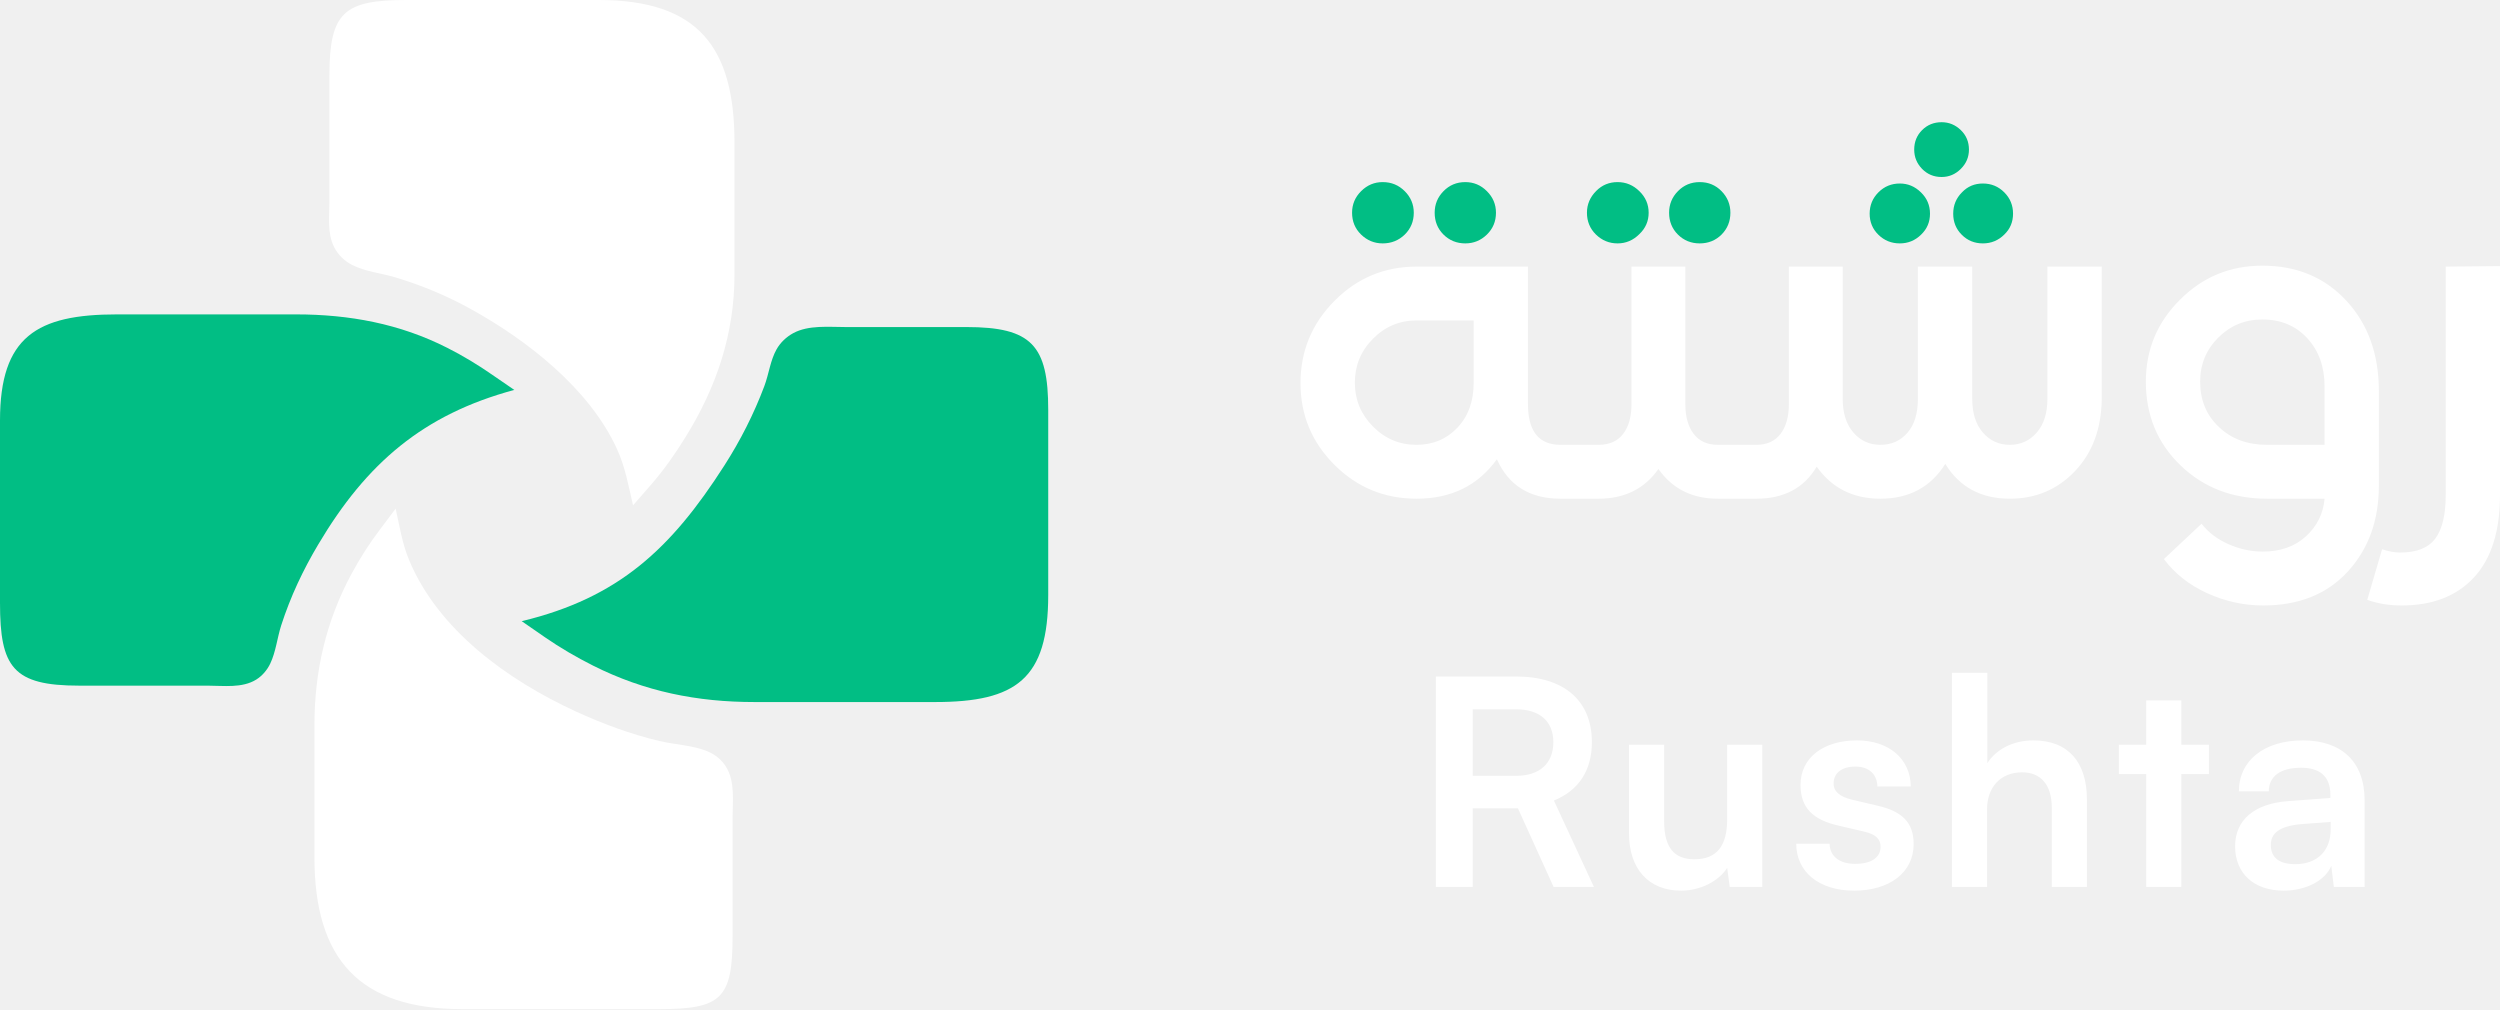
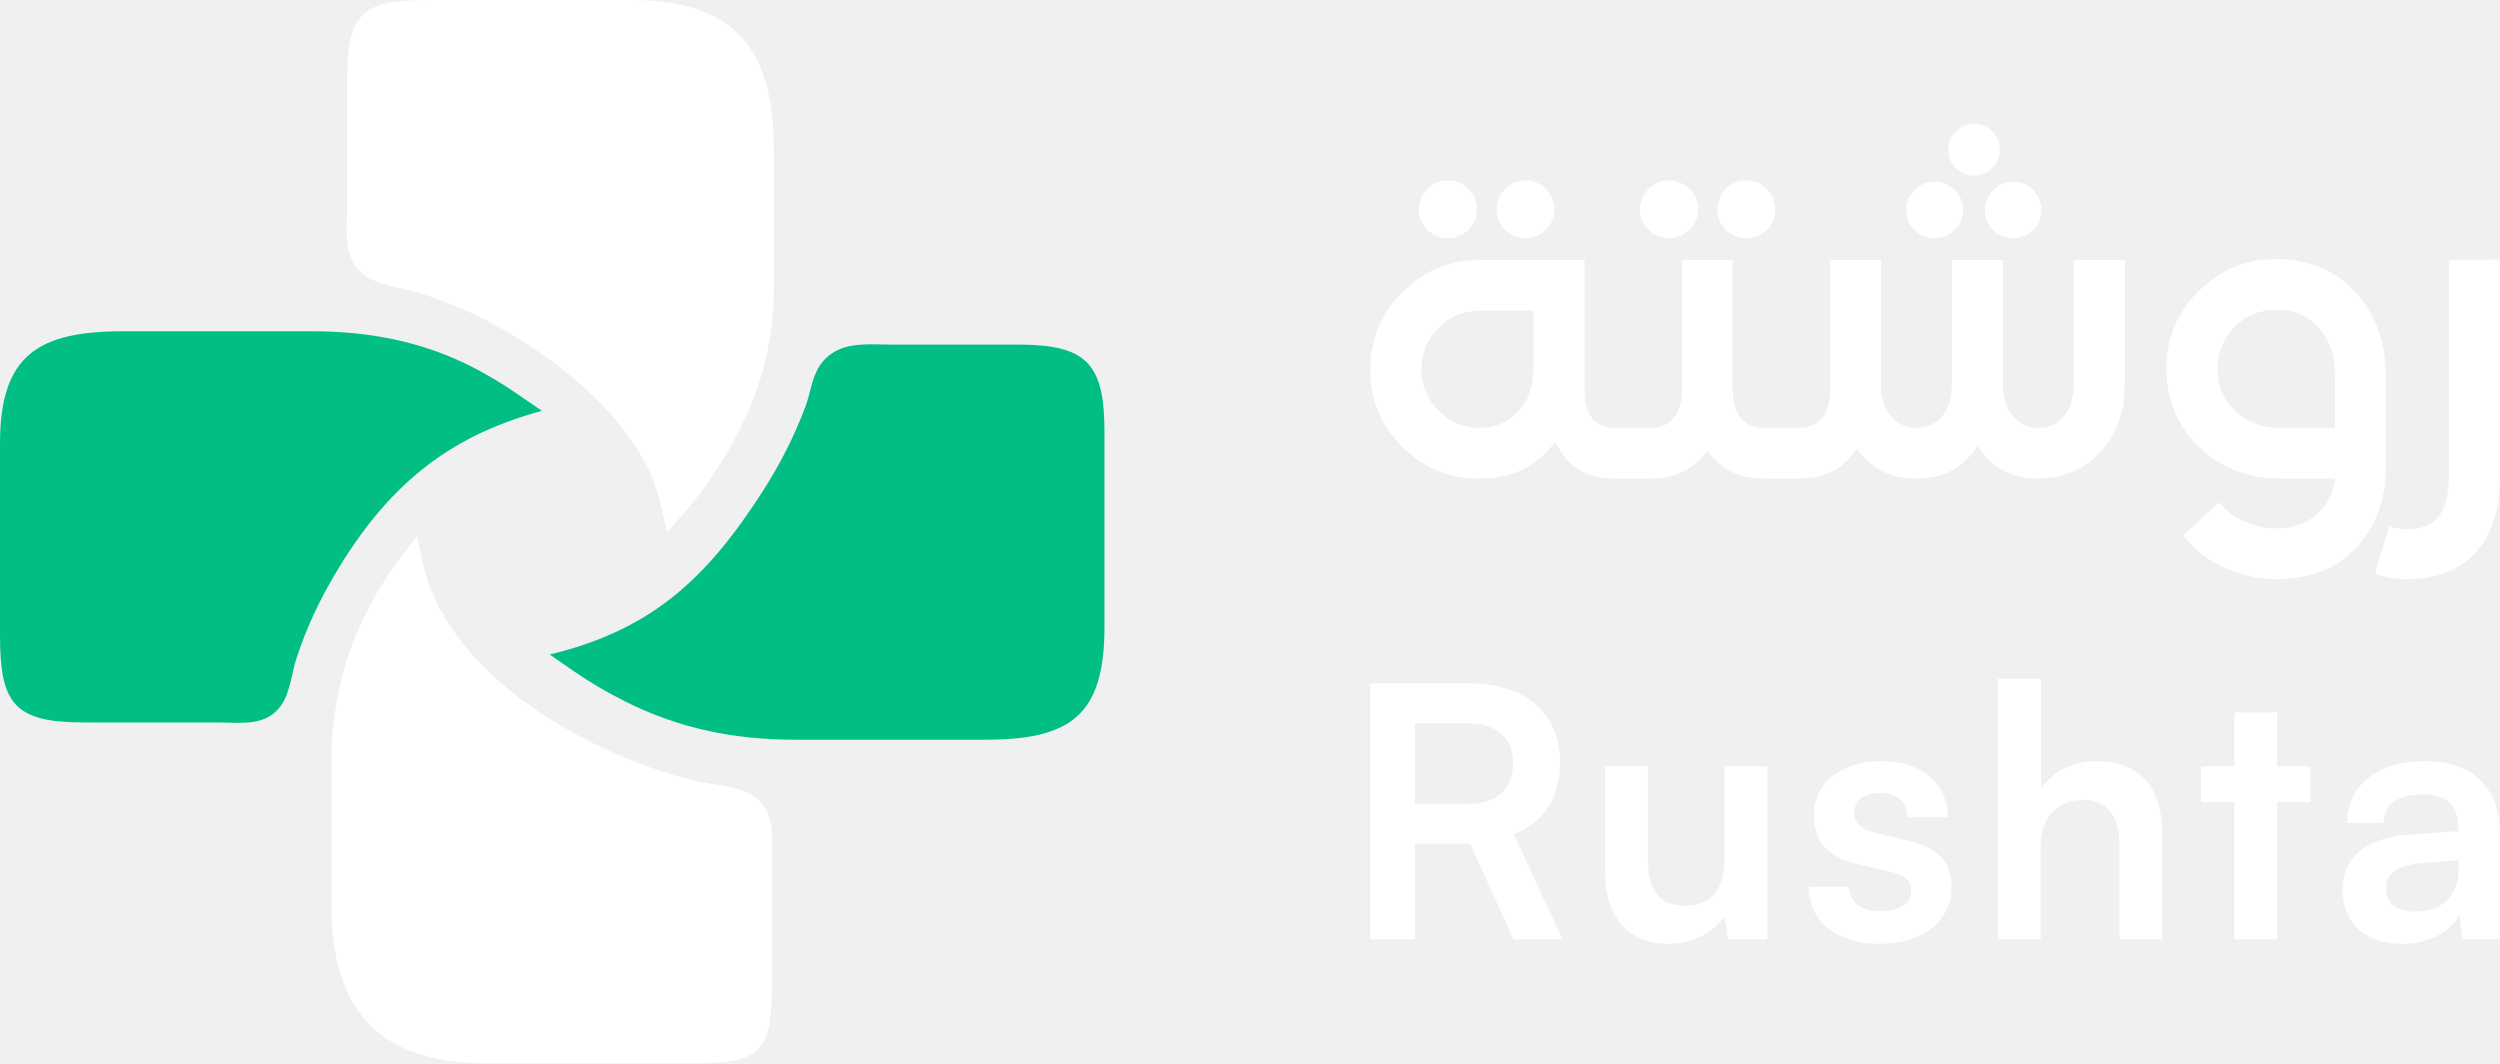
- <svg xmlns="http://www.w3.org/2000/svg" viewBox="0 0 495.48 200" width="495.48" height="200" role="img" aria-label="Rushta روشتة">
+ <svg xmlns="http://www.w3.org/2000/svg" viewBox="0 0 470.25 200" width="470.25" height="200" role="img" aria-label="Rushta روشتة">
  <g id="mark">
    <path fill="#FFFFFF" d="M78.41 100.81C79.19 104.23 79.71 107.72 81.07 110.97C86.86 124.93 100.73 134.84 114.02 140.96C119.36 143.42 124.95 145.5 130.67 146.86C133.77 147.59 137.23 147.69 140.18 148.89C141.68 149.5 142.99 150.55 143.86 151.92C145.74 154.88 145.19 158.84 145.19 162.18L145.19 185.62C145.19 197.98 142.91 200 130.6 200L91.65 200C71.24 200 62.32 190.1 62.32 169.93L62.32 143.71C62.32 133.1 64.61 123.1 69.68 113.71C71.33 110.67 73.2 107.7 75.31 104.94C76.35 103.58 79.44 99.43 78.41 100.81Z" />
    <path fill="#FFFFFF" d="M125.46 100.14C124.56 96.27 123.92 92.55 122.26 88.94C116.77 76.96 104.38 67.33 93.11 61.14C88.44 58.57 83.41 56.48 78.31 54.96C75.53 54.13 72.38 53.83 69.79 52.51C68.25 51.72 66.99 50.49 66.21 48.95C64.82 46.21 65.29 42.81 65.29 39.84L65.29 14.96C65.29 2.41 68.19 0 80.55 0L118.62 0C138.23 0 145.57 9.19 145.57 28.27L145.57 54.39C145.57 66.16 142.02 76.74 135.8 86.73C133.82 89.93 131.66 93.02 129.2 95.87C127.96 97.3 124.23 101.57 125.46 100.14Z" />
    <path fill="#01BE84" d="M101.93 77.28C83.86 82.15 72.63 91.81 63.09 107.88C60.04 113 57.57 118.25 55.74 123.92C54.95 126.37 54.67 129.21 53.56 131.52C52.95 132.8 51.98 133.94 50.78 134.69C47.98 136.43 44.28 135.89 41.13 135.89L15.68 135.89C2.59 135.89 0 132.26 0 119.5L0 83.34C0 66.69 7.34 62.31 23.17 62.31L58.67 62.31C69.19 62.31 79.24 64.15 88.69 68.96C91.77 70.52 94.78 72.34 97.62 74.32C99.05 75.31 103.37 78.26 101.93 77.28Z" />
    <path fill="#01BE84" d="M103.41 123.11C122.63 118.48 133.01 108.74 143.53 92.31C146.72 87.34 149.4 82.07 151.48 76.54C152.37 74.18 152.67 71.42 153.91 69.23C154.67 67.88 155.85 66.77 157.21 66.03C160.26 64.38 164.27 64.82 167.63 64.82L191.54 64.82C204.45 64.82 207.75 68.42 207.75 81.22L207.75 117.94C207.75 134.53 201.42 139.14 185.33 139.14L149.54 139.14C138.17 139.14 127.76 137.06 117.54 131.92C114.26 130.27 111.01 128.38 107.99 126.29C106.46 125.23 101.87 122.06 103.41 123.11Z" />
  </g>
  <g id="arabic" aria-label="روشتة">
-     <path id="arabic-letters" fill="#FFFFFF" d="M264.56 59.55C269.04 55.07 274.44 52.84 280.75 52.84L302.83 52.84L302.83 80.07C302.83 85.47 304.98 88.16 309.27 88.16L312.03 88.16L312.03 98.84L309.27 98.84C303.2 98.84 299 96.23 296.67 91.02C292.93 96.23 287.62 98.84 280.75 98.84C274.38 98.84 268.95 96.6 264.47 92.12C259.99 87.64 257.75 82.25 257.75 75.93C257.75 69.55 260.02 64.09 264.56 59.55ZM268.52 75.84C268.52 79.21 269.71 82.11 272.11 84.53C274.5 86.95 277.38 88.16 280.75 88.16C284 88.16 286.7 87.03 288.85 84.76C291 82.49 292.07 79.52 292.07 75.84L292.07 63.51L280.75 63.51C277.38 63.51 274.5 64.72 272.11 67.14C269.71 69.56 268.52 72.46 268.52 75.84ZM310.19 88.16L316.82 88.16C318.96 88.16 320.59 87.44 321.69 86C322.8 84.56 323.35 82.58 323.35 80.07L323.35 52.84L334.02 52.84L334.02 80.07C334.02 82.58 334.57 84.56 335.68 86C336.78 87.44 338.38 88.16 340.46 88.16L347.18 88.16L347.18 98.84L340.46 98.84C335.37 98.84 331.45 96.87 328.69 92.95C325.93 96.87 321.97 98.84 316.82 98.84L310.19 98.84ZM348.1 88.16C350.18 88.16 351.78 87.44 352.88 86C353.99 84.56 354.54 82.58 354.54 80.07L354.54 52.84L365.21 52.84L365.21 79.06C365.21 81.88 365.92 84.1 367.33 85.73C368.74 87.35 370.52 88.16 372.66 88.16C374.87 88.16 376.66 87.37 378.04 85.77C379.42 84.18 380.11 81.94 380.11 79.06L380.11 52.84L390.88 52.84L390.88 79.06C390.88 81.88 391.58 84.1 392.99 85.73C394.4 87.35 396.18 88.16 398.33 88.16C400.48 88.16 402.26 87.35 403.67 85.73C405.08 84.1 405.78 81.88 405.78 79.06L405.78 52.84L416.55 52.84L416.55 79.06C416.48 84.94 414.72 89.71 411.26 93.36C407.79 97.01 403.48 98.84 398.33 98.84C392.63 98.84 388.36 96.54 385.54 91.94C382.66 96.54 378.37 98.84 372.66 98.84C367.26 98.84 363.06 96.72 360.06 92.49C357.54 96.72 353.56 98.84 348.1 98.84L345.34 98.84L345.34 88.16ZM432.09 59.37C436.57 54.89 442 52.65 448.38 52.65C455.19 52.65 460.74 54.97 465.03 59.6C469.32 64.23 471.47 70.19 471.47 77.49L471.47 96.26C471.47 103.13 469.42 108.8 465.31 113.28C461.2 117.76 455.62 120 448.56 120C444.7 120 440.99 119.18 437.43 117.56C433.87 115.93 431.02 113.68 428.87 110.8L436.33 103.8C437.68 105.52 439.45 106.87 441.66 107.85C443.87 108.83 446.14 109.32 448.47 109.32C451.97 109.32 454.82 108.31 457.03 106.29C459.23 104.26 460.46 101.78 460.71 98.84L449.3 98.84C442.43 98.84 436.71 96.63 432.14 92.21C427.57 87.8 425.29 82.28 425.29 75.65C425.29 69.27 427.56 63.85 432.09 59.37ZM439.82 84.67C442.28 87 445.43 88.16 449.3 88.16L460.71 88.16L460.71 76.57C460.71 72.71 459.57 69.53 457.3 67.05C455.03 64.57 452.06 63.32 448.38 63.32C444.94 63.32 442.03 64.52 439.64 66.91C437.25 69.3 436.05 72.22 436.05 75.65C436.05 79.33 437.31 82.34 439.82 84.67ZM472.11 108.86C473.4 109.29 474.6 109.51 475.7 109.51C478.95 109.51 481.27 108.59 482.65 106.75C484.03 104.91 484.72 102.03 484.72 98.1L484.72 52.84L495.48 52.74L495.48 98.1C495.48 105.28 493.76 110.72 490.33 114.43C486.9 118.14 482.11 120 475.98 120C473.52 120 471.26 119.63 469.17 118.89Z" />
-     <path id="arabic-dots" fill="#01BE84" d="M267.97 42.16C267.97 40.51 268.56 39.08 269.76 37.89C270.96 36.69 272.38 36.09 274.04 36.09C275.76 36.09 277.21 36.69 278.41 37.89C279.6 39.08 280.2 40.51 280.2 42.16C280.2 43.88 279.6 45.32 278.41 46.49C277.21 47.65 275.76 48.24 274.04 48.24C272.38 48.24 270.96 47.65 269.76 46.49C268.56 45.32 267.97 43.88 267.97 42.16ZM284.34 42.16C284.34 40.51 284.92 39.08 286.09 37.89C287.26 36.69 288.7 36.09 290.41 36.09C292.07 36.09 293.5 36.69 294.69 37.89C295.89 39.08 296.49 40.51 296.49 42.16C296.49 43.88 295.89 45.32 294.69 46.49C293.5 47.65 292.07 48.24 290.41 48.24C288.7 48.24 287.26 47.65 286.09 46.49C284.92 45.32 284.34 43.88 284.34 42.16ZM330.8 42.16C330.8 40.51 331.38 39.08 332.55 37.89C333.72 36.69 335.16 36.09 336.87 36.09C338.59 36.09 340.03 36.69 341.2 37.89C342.36 39.08 342.95 40.51 342.95 42.16C342.95 43.88 342.36 45.32 341.2 46.49C340.03 47.65 338.59 48.24 336.87 48.24C335.16 48.24 333.72 47.65 332.55 46.49C331.38 45.32 330.8 43.88 330.8 42.16ZM316.36 37.84C317.52 36.67 318.93 36.09 320.59 36.09C322.25 36.09 323.69 36.69 324.91 37.89C326.14 39.08 326.75 40.51 326.75 42.16C326.75 43.82 326.14 45.23 324.91 46.4C323.69 47.62 322.25 48.24 320.59 48.24C318.93 48.24 317.51 47.65 316.31 46.49C315.12 45.32 314.52 43.88 314.52 42.16C314.52 40.51 315.13 39.07 316.36 37.84ZM372.29 38.12C373.46 36.95 374.87 36.37 376.53 36.37C378.12 36.37 379.52 36.95 380.71 38.12C381.91 39.28 382.51 40.69 382.51 42.35C382.51 44 381.92 45.38 380.76 46.49C379.59 47.65 378.18 48.24 376.53 48.24C374.87 48.24 373.46 47.67 372.29 46.53C371.13 45.4 370.55 44 370.55 42.35C370.55 40.69 371.13 39.28 372.29 38.12ZM388.85 38.12C389.96 36.95 391.34 36.37 392.99 36.37C394.65 36.37 396.06 36.95 397.23 38.12C398.39 39.28 398.97 40.69 398.97 42.35C398.97 44 398.39 45.38 397.23 46.49C396.06 47.65 394.65 48.24 392.99 48.24C391.34 48.24 389.94 47.67 388.81 46.53C387.67 45.4 387.11 44 387.11 42.35C387.11 40.69 387.69 39.28 388.85 38.12ZM380.94 25.79C381.98 24.75 383.27 24.22 384.81 24.22C386.28 24.22 387.55 24.75 388.62 25.79C389.7 26.83 390.23 28.12 390.23 29.65C390.23 31.12 389.7 32.4 388.62 33.47C387.55 34.54 386.28 35.08 384.81 35.08C383.27 35.08 381.98 34.54 380.94 33.47C379.9 32.4 379.38 31.12 379.38 29.65C379.38 28.12 379.9 26.83 380.94 25.79Z" />
+     <path id="arabic-letters" fill="#FFFFFF" d="M263.84 54.9C267.84 50.9 272.67 48.9 278.31 48.9L298.05 48.9L298.05 73.24C298.05 78.07 299.97 80.48 303.81 80.48L306.27 80.48L306.27 90.02L303.81 90.02C298.38 90.02 294.62 87.69 292.54 83.03C289.2 87.69 284.45 90.02 278.31 90.02C272.61 90.02 267.76 88.02 263.76 84.02C259.75 80.01 257.75 75.19 257.75 69.54C257.75 63.84 259.78 58.96 263.84 54.9ZM267.38 69.46C267.38 72.47 268.44 75.06 270.58 77.23C272.72 79.4 275.3 80.48 278.31 80.48C281.22 80.48 283.63 79.46 285.55 77.44C287.47 75.41 288.43 72.75 288.43 69.46L288.43 58.44L278.31 58.44C275.3 58.44 272.72 59.52 270.58 61.69C268.44 63.85 267.38 66.44 267.38 69.46ZM304.63 80.48L310.55 80.48C312.47 80.48 313.92 79.83 314.91 78.55C315.9 77.26 316.39 75.49 316.39 73.24L316.39 48.9L325.93 48.9L325.93 73.24C325.93 75.49 326.42 77.26 327.41 78.55C328.4 79.83 329.82 80.48 331.68 80.48L337.69 80.48L337.69 90.02L331.68 90.02C327.13 90.02 323.63 88.26 321.16 84.76C318.69 88.26 315.16 90.02 310.55 90.02L304.63 90.02ZM338.51 80.48C340.37 80.48 341.8 79.83 342.79 78.55C343.77 77.26 344.27 75.49 344.27 73.24L344.27 48.9L353.81 48.9L353.81 72.34C353.81 74.86 354.44 76.85 355.7 78.3C356.96 79.75 358.55 80.48 360.47 80.48C362.44 80.48 364.04 79.77 365.28 78.34C366.51 76.92 367.13 74.91 367.13 72.34L367.13 48.9L376.75 48.9L376.75 72.34C376.75 74.86 377.38 76.85 378.64 78.3C379.9 79.75 381.49 80.48 383.41 80.48C385.33 80.48 386.92 79.75 388.18 78.3C389.44 76.85 390.07 74.86 390.07 72.34L390.07 48.9L399.69 48.9L399.69 72.34C399.64 77.6 398.06 81.86 394.97 85.13C391.87 88.39 388.02 90.02 383.41 90.02C378.31 90.02 374.5 87.96 371.98 83.85C369.4 87.96 365.57 90.02 360.47 90.02C355.64 90.02 351.89 88.13 349.2 84.34C346.95 88.13 343.39 90.02 338.51 90.02L336.04 90.02L336.04 80.48ZM413.59 54.74C417.59 50.74 422.45 48.74 428.15 48.74C434.23 48.74 439.2 50.81 443.03 54.94C446.87 59.08 448.79 64.42 448.79 70.94L448.79 87.72C448.79 93.86 446.95 98.93 443.28 102.93C439.61 106.93 434.62 108.93 428.31 108.93C424.86 108.93 421.54 108.21 418.36 106.75C415.18 105.3 412.63 103.29 410.71 100.71L417.38 94.46C418.58 95.99 420.17 97.2 422.15 98.08C424.12 98.95 426.15 99.39 428.23 99.39C431.36 99.39 433.91 98.49 435.88 96.68C437.85 94.87 438.95 92.65 439.17 90.02L428.97 90.02C422.83 90.02 417.72 88.04 413.63 84.1C409.55 80.15 407.51 75.22 407.51 69.29C407.51 63.59 409.54 58.74 413.59 54.74ZM420.5 77.35C422.69 79.44 425.52 80.48 428.97 80.48L439.17 80.48L439.17 70.12C439.17 66.66 438.15 63.83 436.13 61.61C434.1 59.39 431.44 58.27 428.15 58.27C425.08 58.27 422.47 59.34 420.34 61.48C418.2 63.62 417.13 66.22 417.13 69.29C417.13 72.58 418.25 75.27 420.5 77.35ZM449.37 98.98C450.52 99.37 451.59 99.56 452.57 99.56C455.48 99.56 457.55 98.74 458.78 97.09C460.02 95.45 460.63 92.87 460.63 89.36L460.63 48.9L470.25 48.82L470.25 89.36C470.25 95.77 468.72 100.64 465.65 103.96C462.58 107.27 458.3 108.93 452.82 108.93C450.63 108.93 448.6 108.6 446.73 107.95Z" />
+     <path id="arabic-dots" fill="#FFFFFF" d="M266.88 39.36C266.88 37.88 267.42 36.61 268.49 35.54C269.55 34.47 270.83 33.93 272.31 33.93C273.84 33.93 275.15 34.47 276.22 35.54C277.29 36.61 277.82 37.88 277.82 39.36C277.82 40.9 277.29 42.18 276.22 43.23C275.15 44.27 273.84 44.79 272.31 44.79C270.83 44.79 269.55 44.27 268.49 43.23C267.42 42.18 266.88 40.9 266.88 39.36ZM281.52 39.36C281.52 37.88 282.04 36.61 283.08 35.54C284.12 34.47 285.41 33.93 286.95 33.93C288.43 33.93 289.7 34.47 290.77 35.54C291.84 36.61 292.38 37.88 292.38 39.36C292.38 40.9 291.84 42.18 290.77 43.23C289.7 44.27 288.43 44.79 286.95 44.79C285.41 44.79 284.12 44.27 283.08 43.23C282.04 42.18 281.52 40.9 281.52 39.36ZM323.05 39.36C323.05 37.88 323.57 36.61 324.61 35.54C325.65 34.47 326.94 33.93 328.48 33.93C330.01 33.93 331.3 34.47 332.34 35.54C333.38 36.61 333.91 37.88 333.91 39.36C333.91 40.9 333.38 42.18 332.34 43.23C331.3 44.27 330.01 44.79 328.48 44.79C326.94 44.79 325.65 44.27 324.61 43.23C323.57 42.18 323.05 40.9 323.05 39.36ZM310.14 35.5C311.18 34.45 312.44 33.93 313.92 33.93C315.4 33.93 316.69 34.47 317.79 35.54C318.88 36.61 319.43 37.88 319.43 39.36C319.43 40.84 318.88 42.1 317.79 43.14C316.69 44.24 315.4 44.79 313.92 44.79C312.44 44.79 311.17 44.27 310.1 43.23C309.03 42.18 308.49 40.9 308.49 39.36C308.49 37.88 309.04 36.59 310.14 35.5ZM360.14 35.74C361.18 34.7 362.44 34.18 363.92 34.18C365.35 34.18 366.59 34.7 367.66 35.74C368.73 36.78 369.27 38.04 369.27 39.52C369.27 41.01 368.75 42.24 367.7 43.23C366.66 44.27 365.4 44.79 363.92 44.79C362.44 44.79 361.18 44.28 360.14 43.27C359.1 42.25 358.58 41.01 358.58 39.52C358.58 38.04 359.1 36.78 360.14 35.74ZM374.94 35.74C375.93 34.7 377.16 34.18 378.64 34.18C380.12 34.18 381.38 34.7 382.42 35.74C383.47 36.78 383.99 38.04 383.99 39.52C383.99 41.01 383.47 42.24 382.42 43.23C381.38 44.27 380.12 44.79 378.64 44.79C377.16 44.79 375.91 44.28 374.9 43.27C373.89 42.25 373.38 41.01 373.38 39.52C373.38 38.04 373.9 36.78 374.94 35.74ZM367.87 24.72C368.8 23.79 369.95 23.32 371.32 23.32C372.64 23.32 373.78 23.79 374.74 24.72C375.7 25.65 376.17 26.81 376.17 28.18C376.17 29.49 375.7 30.63 374.74 31.59C373.78 32.55 372.64 33.03 371.32 33.03C369.95 33.03 368.8 32.55 367.87 31.59C366.94 30.63 366.47 29.49 366.47 28.18C366.47 26.81 366.94 25.65 367.87 24.72Z" />
  </g>
-   <path id="english" aria-label="Rushta" fill="#FFFFFF" d="M291.88 175.78L291.88 160.2L300.84 160.2L307.91 175.78L315.9 175.78L307.97 158.66C312.88 156.67 315.5 152.68 315.5 147.09C315.5 138.87 309.97 134.08 300.5 134.08L284.58 134.08L284.58 175.78ZM291.88 140.58L300.5 140.58C305.12 140.58 307.86 142.92 307.86 147.09C307.86 151.31 305.12 153.76 300.5 153.76L291.88 153.76ZM342.31 147.6L342.31 162.37C342.31 167.73 340.2 170.3 335.81 170.3C331.93 170.3 329.82 168.13 329.82 162.77L329.82 147.6L322.86 147.6L322.86 165.22C322.86 172.13 326.68 176.52 333.18 176.52C336.95 176.52 340.6 174.69 342.31 172.01L342.82 175.78L349.27 175.78L349.27 147.6ZM356 167.22C356 172.75 360.45 176.52 367.46 176.52C374.42 176.52 379.27 172.98 379.27 167.28C379.27 162.94 376.87 160.77 372.14 159.69L367.06 158.49C364.67 157.92 363.41 156.9 363.41 155.3C363.41 153.19 365.01 151.93 367.75 151.93C370.43 151.93 372.03 153.47 372.08 155.87L378.7 155.87C378.64 150.39 374.36 146.74 368.03 146.74C361.53 146.74 356.85 150.05 356.85 155.58C356.85 160.09 359.31 162.49 364.38 163.63L369.46 164.82C371.97 165.39 372.71 166.42 372.71 167.85C372.71 169.9 370.94 171.21 367.69 171.21C364.5 171.21 362.67 169.67 362.61 167.22ZM393.82 175.78L393.82 160.38C393.82 156.15 396.38 153.07 400.77 153.07C404.31 153.07 406.65 155.36 406.65 160.09L406.65 175.78L413.61 175.78L413.61 158.44C413.61 151.13 409.96 146.74 403 146.74C398.95 146.74 395.64 148.51 393.87 151.25L393.87 133.34L386.86 133.34L386.86 175.78ZM432.32 175.78L432.32 153.42L437.79 153.42L437.79 147.6L432.32 147.6L432.32 138.81L425.36 138.81L425.36 147.6L419.94 147.6L419.94 153.42L425.36 153.42L425.36 175.78ZM452.62 176.52C457.02 176.52 460.84 174.52 462.04 171.61L462.55 175.78L468.65 175.78L468.65 158.66C468.65 150.85 463.97 146.74 456.39 146.74C448.74 146.74 443.73 150.74 443.73 156.84L449.66 156.84C449.66 153.87 451.94 152.16 456.05 152.16C459.58 152.16 461.86 153.7 461.86 157.52L461.86 158.15L453.42 158.78C446.75 159.29 442.98 162.54 442.98 167.73C442.98 173.04 446.63 176.52 452.62 176.52ZM454.91 171.27C451.77 171.27 450.06 170.02 450.06 167.45C450.06 165.17 451.71 163.74 456.05 163.34L461.92 162.89L461.92 164.37C461.92 168.7 459.18 171.27 454.91 171.27Z" />
+   <path id="english" aria-label="Rushta" fill="#FFFFFF" d="M266.18 176.68L266.18 158.7L276.52 158.7L284.69 176.68L293.91 176.68L284.75 156.92C290.42 154.62 293.44 150.01 293.44 143.55C293.44 134.07 287.06 128.54 276.13 128.54L257.75 128.54L257.75 176.68ZM266.18 136.05L276.13 136.05C281.46 136.05 284.62 138.75 284.62 143.55C284.62 148.43 281.46 151.26 276.13 151.26L266.18 151.26ZM324.39 144.15L324.39 161.2C324.39 167.39 321.96 170.35 316.89 170.35C312.41 170.35 309.97 167.85 309.97 161.66L309.97 144.15L301.94 144.15L301.94 164.49C301.94 172.46 306.35 177.53 313.86 177.53C318.2 177.53 322.42 175.42 324.39 172.33L324.99 176.68L332.43 176.68L332.43 144.15ZM340.2 166.8C340.2 173.19 345.34 177.53 353.43 177.53C361.47 177.53 367.07 173.45 367.07 166.86C367.07 161.86 364.3 159.36 358.83 158.11L352.97 156.72C350.21 156.06 348.76 154.88 348.76 153.04C348.76 150.6 350.6 149.15 353.76 149.15C356.86 149.15 358.7 150.93 358.77 153.69L366.41 153.69C366.34 147.37 361.4 143.16 354.09 143.16C346.59 143.16 341.19 146.98 341.19 153.36C341.19 158.57 344.02 161.33 349.88 162.65L355.74 164.03C358.64 164.69 359.49 165.88 359.49 167.52C359.49 169.89 357.45 171.41 353.7 171.41C350.01 171.41 347.9 169.63 347.84 166.8ZM383.86 176.68L383.86 158.9C383.86 154.02 386.82 150.47 391.89 150.47C395.97 150.47 398.67 153.1 398.67 158.57L398.67 176.68L406.71 176.68L406.71 156.66C406.71 148.23 402.49 143.16 394.46 143.16C389.78 143.16 385.97 145.2 383.92 148.36L383.92 127.68L375.82 127.68L375.82 176.68ZM428.31 176.68L428.31 150.86L434.63 150.86L434.63 144.15L428.31 144.15L428.31 134L420.27 134L420.27 144.15L414.02 144.15L414.02 150.86L420.27 150.86L420.27 176.68ZM451.75 177.53C456.82 177.53 461.23 175.23 462.62 171.87L463.21 176.68L470.25 176.68L470.25 156.92C470.25 147.9 464.85 143.16 456.1 143.16C447.27 143.16 441.48 147.77 441.48 154.81L448.33 154.81C448.33 151.39 450.96 149.41 455.7 149.41C459.78 149.41 462.42 151.19 462.42 155.6L462.42 156.33L452.67 157.05C444.97 157.64 440.62 161.4 440.62 167.39C440.62 173.51 444.84 177.53 451.75 177.53ZM454.38 171.47C450.76 171.47 448.79 170.02 448.79 167.06C448.79 164.43 450.7 162.78 455.7 162.32L462.48 161.79L462.48 163.51C462.48 168.51 459.32 171.47 454.38 171.47Z" />
</svg>
